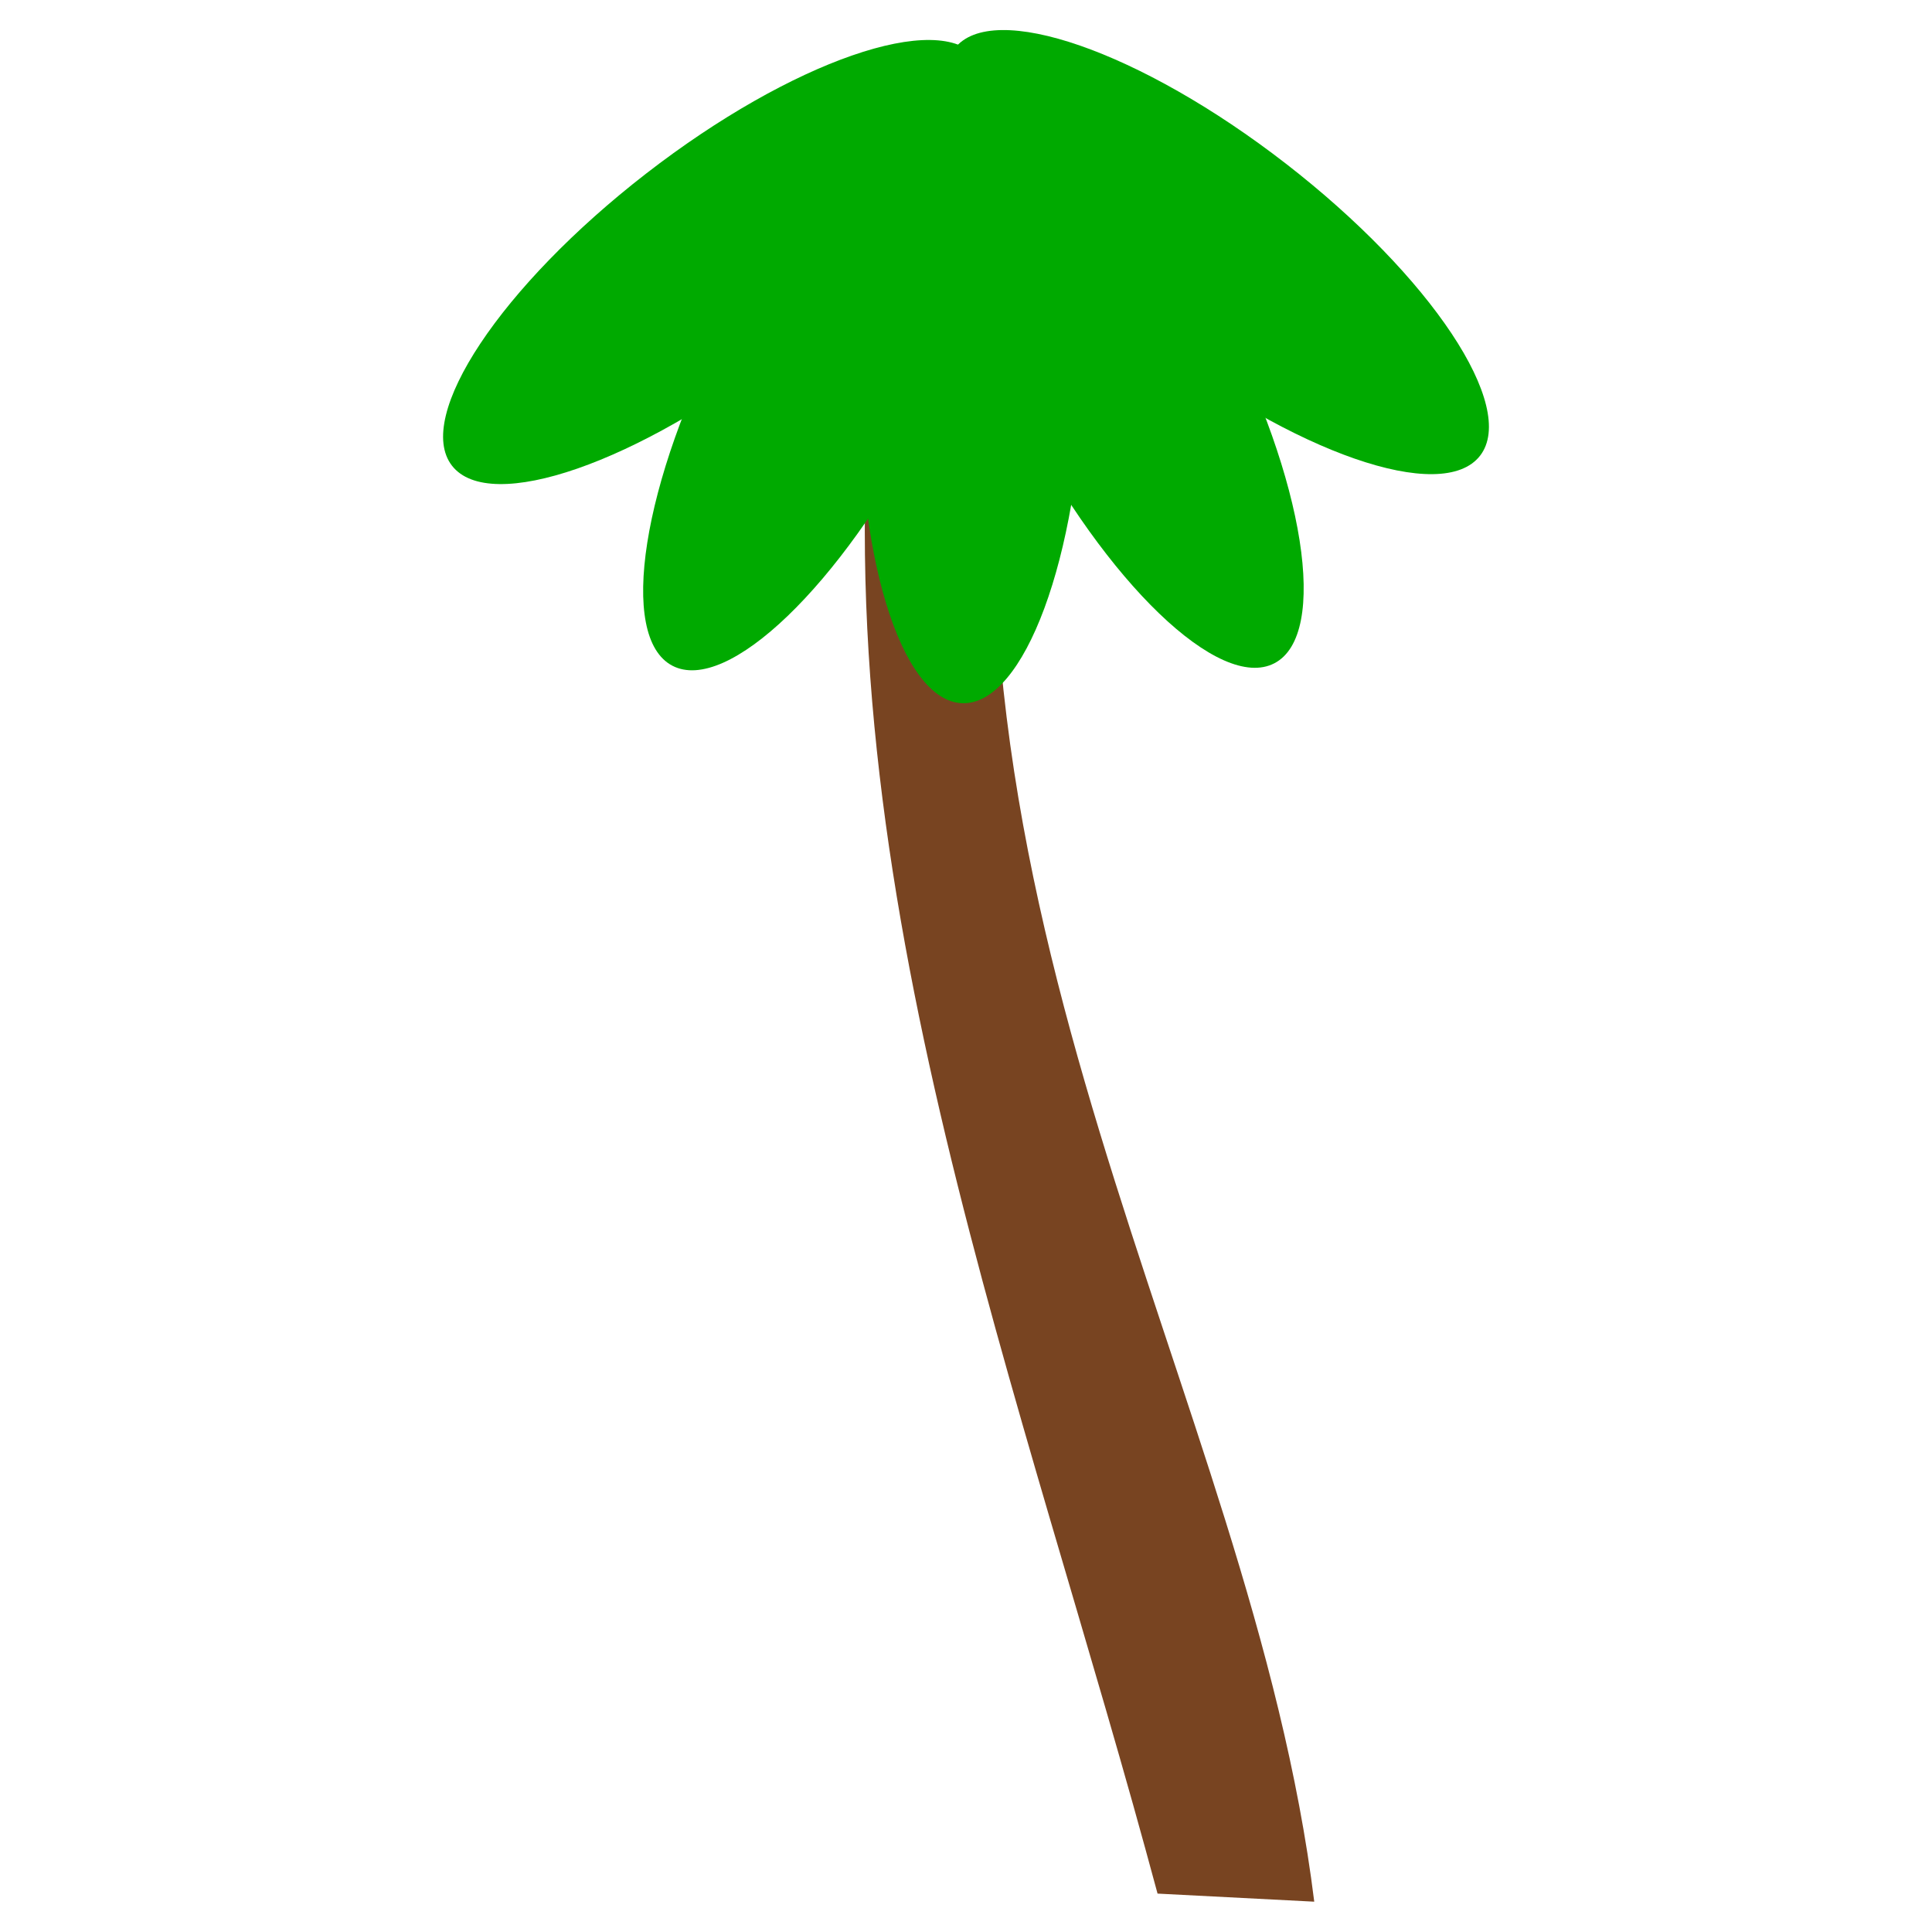
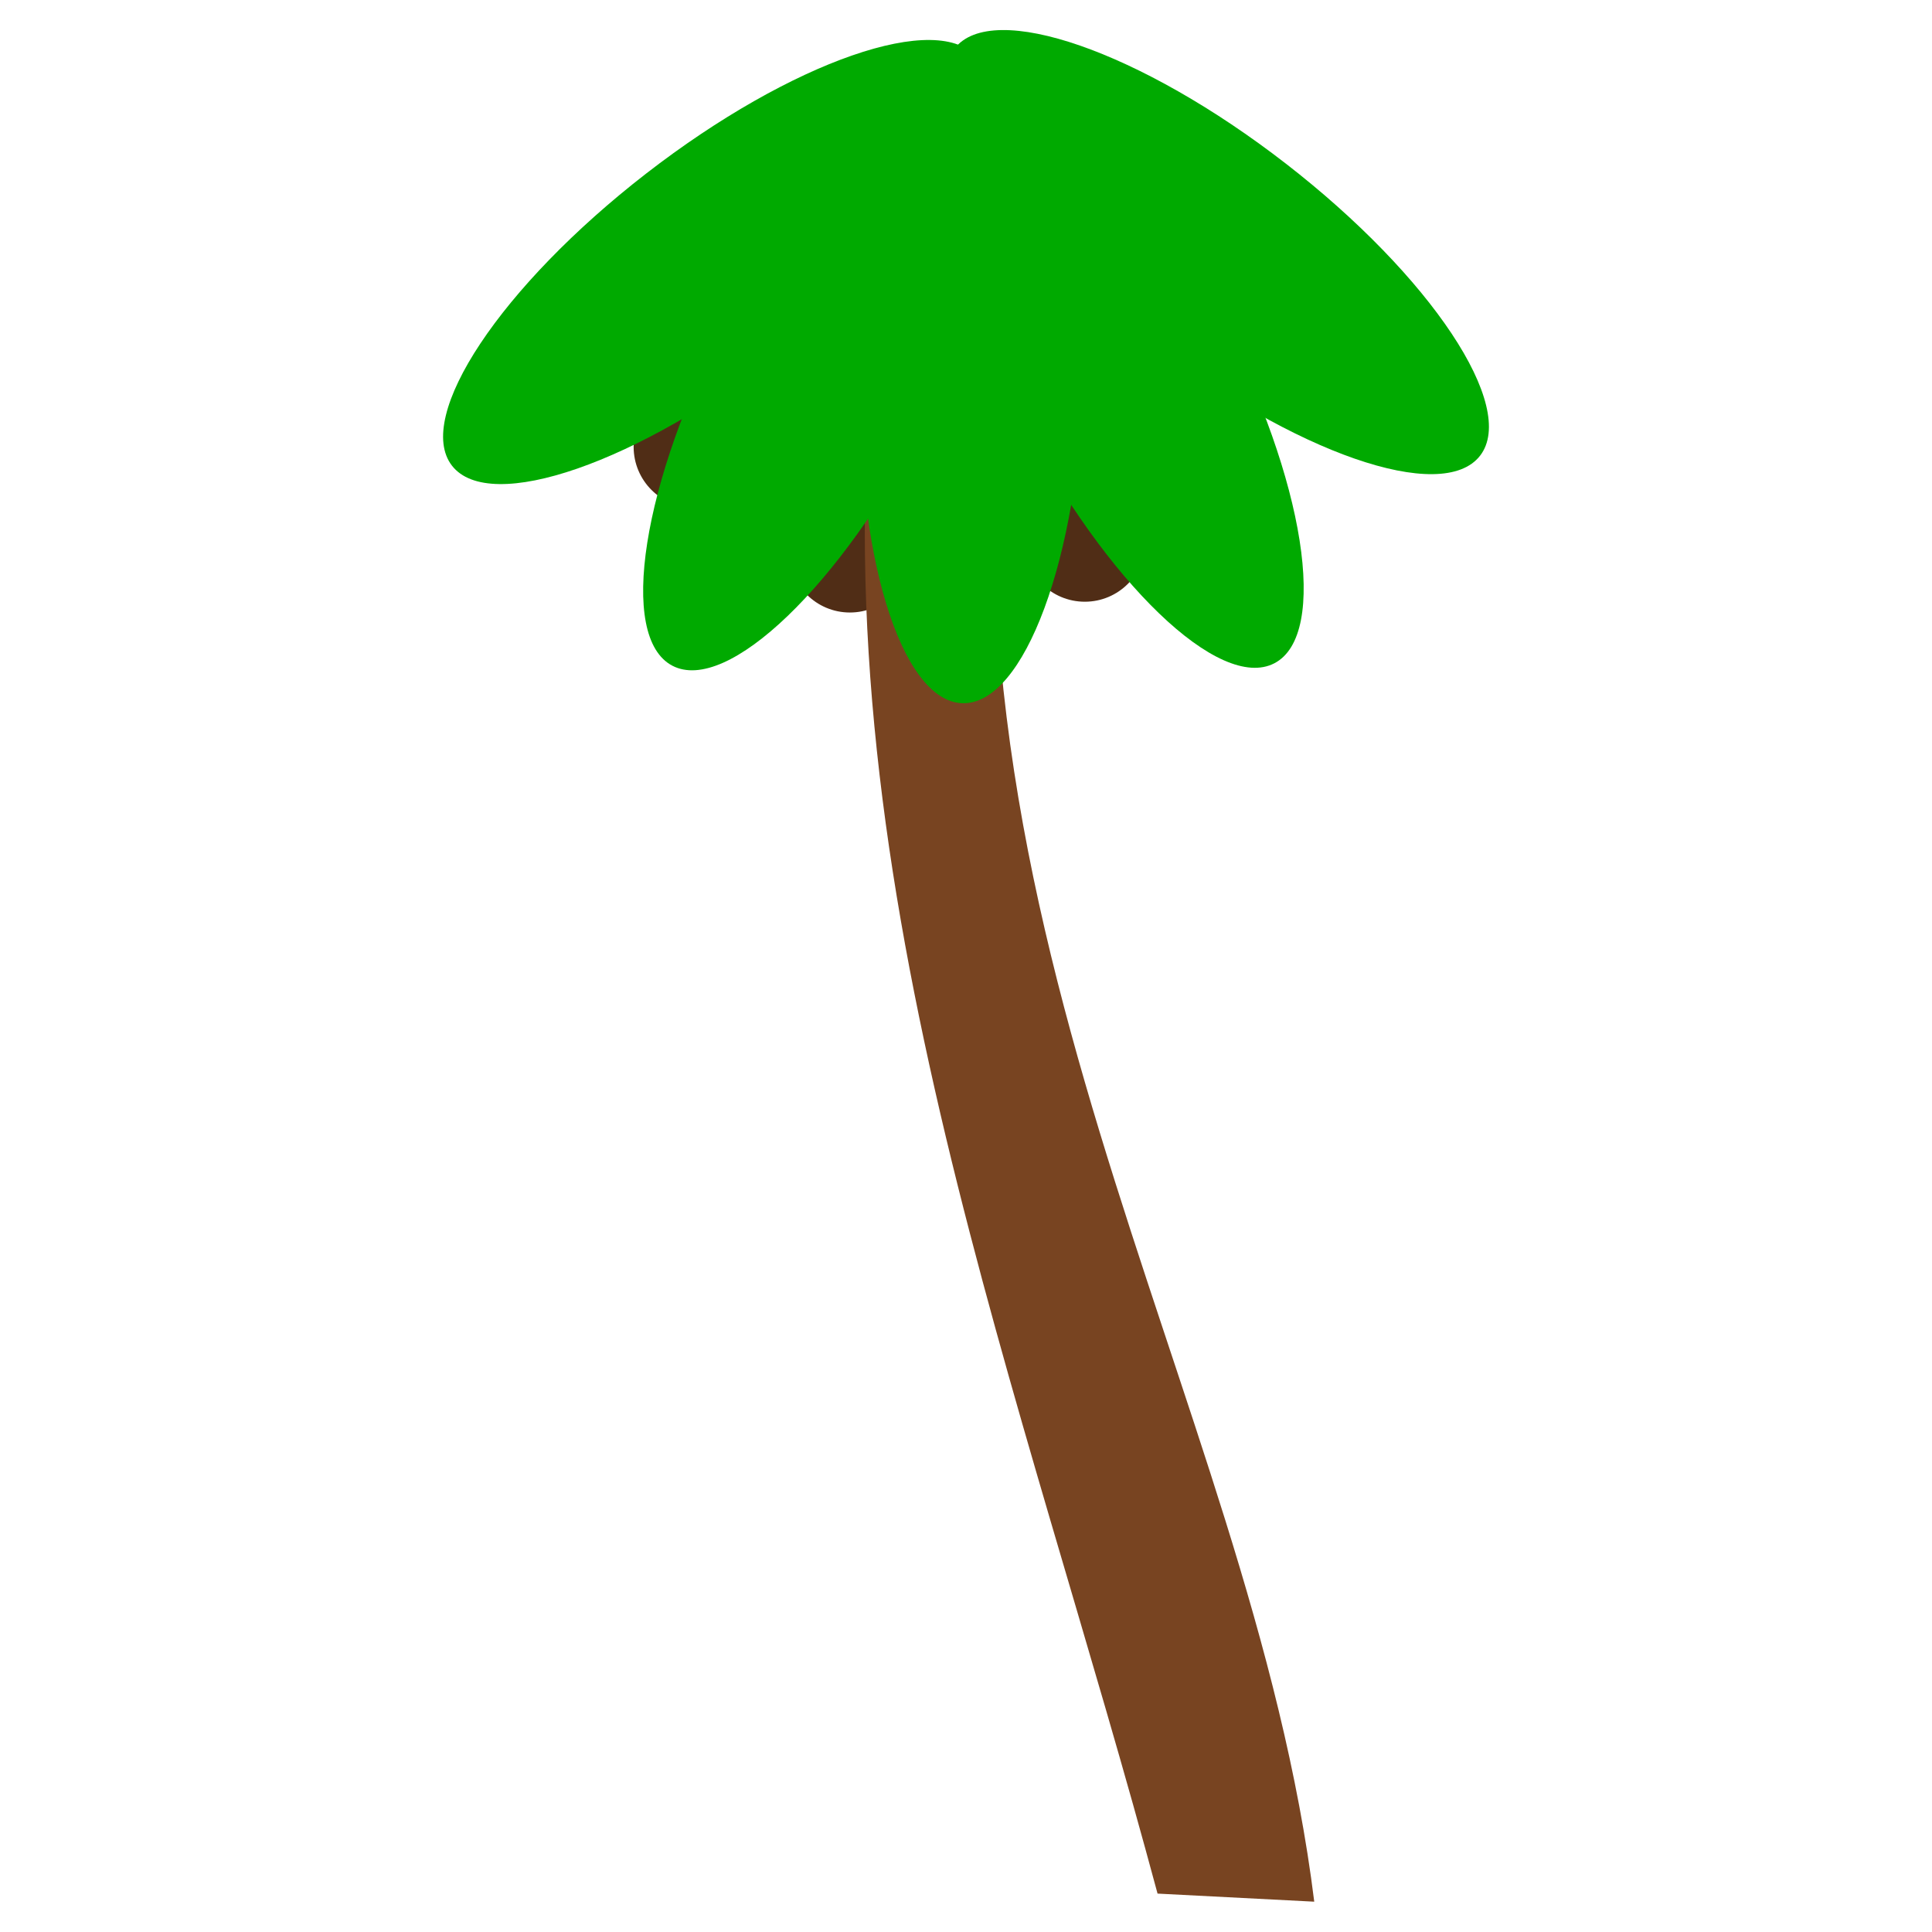
<svg xmlns="http://www.w3.org/2000/svg" width="100mm" height="100mm" viewBox="0 0 100 100" version="1.1" id="svg8">
  <defs id="defs2" />
  <g id="layer1">
    <g id="g78">
      <g id="g22" transform="matrix(3.532712,0,0,3.53274,-79.06104,-358.8358)">
+         <ellipse style="fill:#502d16;fill-rule:evenodd;stroke:#502d16;stroke-width:0.065" id="ellipse21" cx="32.555" cy="108.122" rx="0.859" ry="0.859" />
+         <ellipse style="fill:#502d16;fill-rule:evenodd;stroke:#502d16;stroke-width:0.065" id="path17" cx="38.274" cy="109.499" rx="0.859" ry="0.859" />
+         <ellipse style="fill:#502d16;fill-rule:evenodd;stroke:#502d16;stroke-width:0.065" id="ellipse19" cx="34.832" cy="109.657" rx="0.859" ry="0.859" />
        <g id="g89" transform="matrix(1.497562,0,0,1.497562,-10.96937,-58.53428)">
          <path style="fill:#784421;fill-opacity:1;fill-rule:evenodd;stroke:#784421;stroke-width:0.067;stroke-opacity:0" d="m 30.937,109.426 c -0.833,5.228 1.023,10.18 2.418,15.144 0.081,0.29 0.161,0.579 0.239,0.869 l 1.533,0.079 c -0.622,-5.027 -3.999,-9.673 -2.928,-16.123 z" id="path73" />
          <g id="g80" transform="matrix(0.6468103,0,0,0.6468103,9.384595,37.85277)">
            <ellipse style="fill:#00aa00;fill-opacity:1;fill-rule:evenodd;stroke:#00aa00;stroke-width:0.103;stroke-opacity:0" id="path61" cx="-43.534" cy="106.354" rx="5.028" ry="1.693" transform="matrix(0.7904687,-0.6125024,0.6125084,0.7904641,0,0)" />
            <ellipse style="fill:#00aa00;fill-opacity:1;fill-rule:evenodd;stroke:#00aa00;stroke-width:0.103;stroke-opacity:0" id="ellipse63" cx="-98.034" cy="63.934" rx="5.028" ry="1.693" transform="matrix(-0.7904687,-0.6125024,-0.6125084,0.7904641,0,0)" />
            <ellipse style="fill:#00aa00;fill-opacity:1;fill-rule:evenodd;stroke:#00aa00;stroke-width:0.103;stroke-opacity:0" id="ellipse65" cx="-116.664" cy="19.242" rx="5.028" ry="1.693" transform="matrix(-0.4623048,-0.8867211,-0.886724,0.4622992,0,0)" />
            <ellipse style="fill:#00aa00;fill-opacity:1;fill-rule:evenodd;stroke:#00aa00;stroke-width:0.103;stroke-opacity:0" id="ellipse67" cx="-84.666" cy="80.698" rx="5.028" ry="1.693" transform="matrix(0.4623048,-0.8867211,0.886724,0.4622992,0,0)" />
            <ellipse style="fill:#00aa00;fill-opacity:1;fill-rule:evenodd;stroke:#00aa00;stroke-width:0.103;stroke-opacity:0" id="ellipse69" cx="-111.311" cy="37.925" rx="5.028" ry="1.693" transform="rotate(-88.30973)" />
          </g>
        </g>
      </g>
    </g>
  </g>
</svg>
